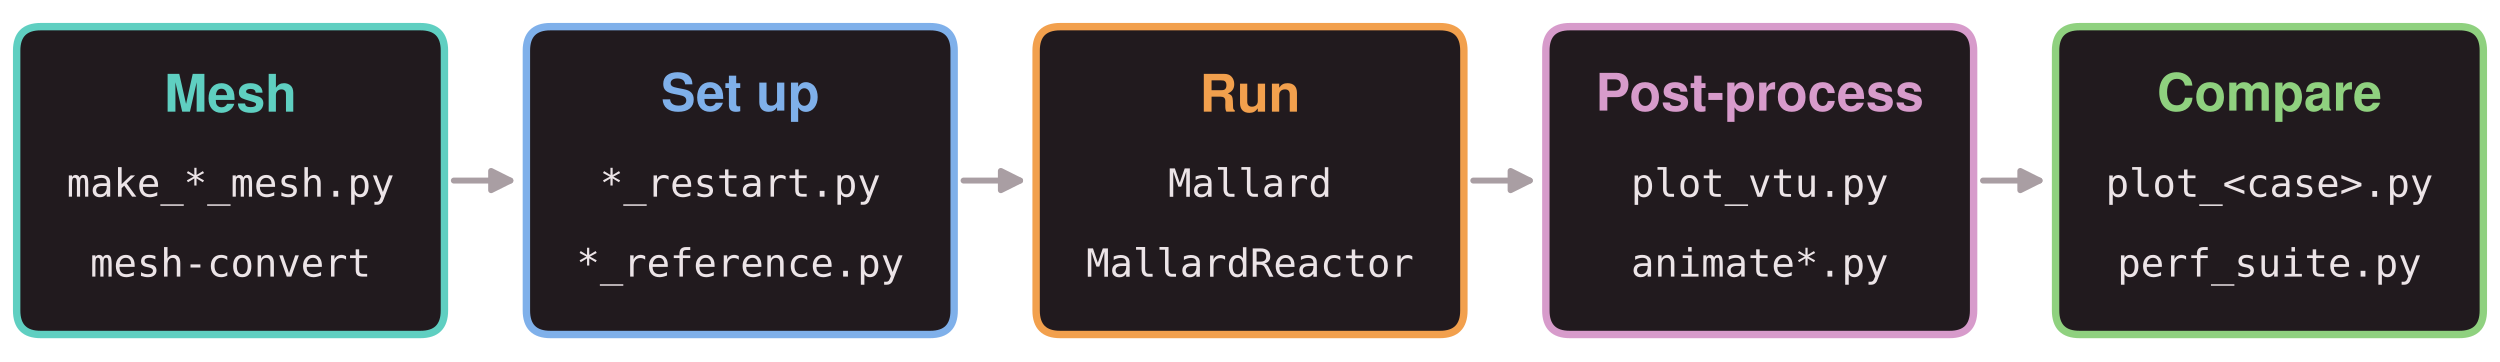
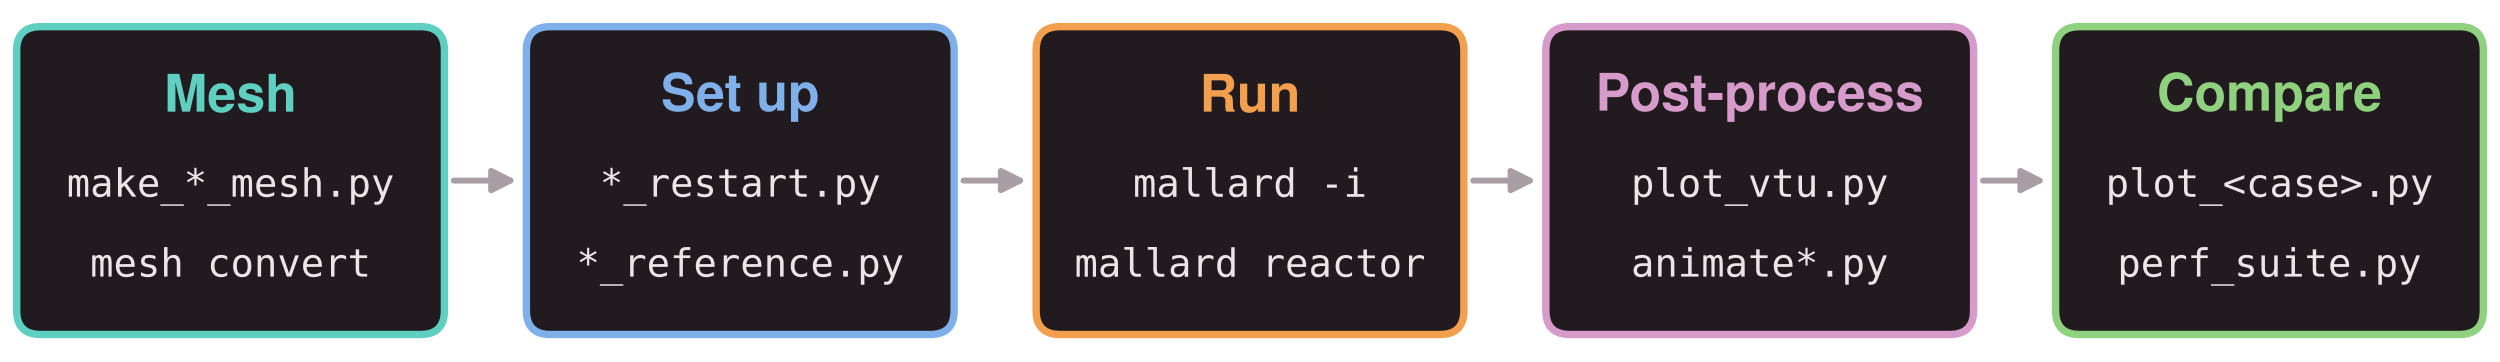
<svg xmlns="http://www.w3.org/2000/svg" width="675.36pt" height="97.56pt" viewBox="0 0 675.36 97.56" version="1.1">
  <defs>
    <style type="text/css">*{stroke-linejoin: round; stroke-linecap: butt}</style>
  </defs>
  <g id="figure_1">
    <g id="patch_1">
      <path d="M 0 97.56  L 675.36 97.56  L 675.36 0  L 0 0  L 0 97.56  z " style="fill: none" />
    </g>
    <g id="axes_1">
      <g id="patch_2">
        <path d="M 10.98 90.36  L 113.58 90.36  Q 120.06 90.36 120.06 83.88  L 120.06 13.68  Q 120.06 7.2 113.58 7.2  L 10.98 7.2  Q 4.5 7.2 4.5 13.68  L 4.5 83.88  Q 4.5 90.36 10.98 90.36  z " clip-path="url(#pc1d01a868a)" style="fill: #211a1e; stroke: #5fcfc1; stroke-width: 2; stroke-linejoin: miter" />
      </g>
      <g id="patch_3">
        <path d="M 148.68 90.36  L 251.28 90.36  Q 257.76 90.36 257.76 83.88  L 257.76 13.68  Q 257.76 7.2 251.28 7.2  L 148.68 7.2  Q 142.2 7.2 142.2 13.68  L 142.2 83.88  Q 142.2 90.36 148.68 90.36  z " clip-path="url(#pc1d01a868a)" style="fill: #211a1e; stroke: #7fb0ea; stroke-width: 2; stroke-linejoin: miter" />
      </g>
      <g id="patch_4">
        <path d="M 286.38 90.36  L 388.98 90.36  Q 395.46 90.36 395.46 83.88  L 395.46 13.68  Q 395.46 7.2 388.98 7.2  L 286.38 7.2  Q 279.9 7.2 279.9 13.68  L 279.9 83.88  Q 279.9 90.36 286.38 90.36  z " clip-path="url(#pc1d01a868a)" style="fill: #211a1e; stroke: #f2a04d; stroke-width: 2; stroke-linejoin: miter" />
      </g>
      <g id="patch_5">
        <path d="M 424.08 90.36  L 526.68 90.36  Q 533.16 90.36 533.16 83.88  L 533.16 13.68  Q 533.16 7.2 526.68 7.2  L 424.08 7.2  Q 417.6 7.2 417.6 13.68  L 417.6 83.88  Q 417.6 90.36 424.08 90.36  z " clip-path="url(#pc1d01a868a)" style="fill: #211a1e; stroke: #d79bcb; stroke-width: 2; stroke-linejoin: miter" />
      </g>
      <g id="patch_6">
        <path d="M 561.78 90.36  L 664.38 90.36  Q 670.86 90.36 670.86 83.88  L 670.86 13.68  Q 670.86 7.2 664.38 7.2  L 561.78 7.2  Q 555.3 7.2 555.3 13.68  L 555.3 83.88  Q 555.3 90.36 561.78 90.36  z " clip-path="url(#pc1d01a868a)" style="fill: #211a1e; stroke: #8fd17f; stroke-width: 2; stroke-linejoin: miter" />
      </g>
      <g id="text_1">
        <text style="font-weight: 700; font-size: 14px; font-family: 'Helvetica', 'Arial', 'DejaVu Sans'; text-anchor: middle; fill: #5fcfc1" x="62.28" y="30.161" transform="rotate(-0 62.28 30.16055)">Mesh</text>
      </g>
      <g id="text_2">
        <text style="font-size: 10.5px; font-family: 'DejaVu Sans Mono', 'Bitstream Vera Sans Mono', 'Computer Modern Typewriter', 'Andale Mono', 'Nimbus Mono L', 'Courier New', 'Courier', 'Fixed', 'Terminal', monospace; text-anchor: middle; fill: #ece4e7" x="62.28" y="53.128" transform="rotate(-0 62.28 53.12795)">make_*_mesh.py</text>
      </g>
      <g id="text_3">
-         <text style="font-size: 10.5px; font-family: 'DejaVu Sans Mono', 'Bitstream Vera Sans Mono', 'Computer Modern Typewriter', 'Andale Mono', 'Nimbus Mono L', 'Courier New', 'Courier', 'Fixed', 'Terminal', monospace; text-anchor: middle; fill: #ece4e7" x="62.28" y="74.728" transform="rotate(-0 62.28 74.72795)">mesh-convert</text>
+         <text style="font-size: 10.5px; font-family: 'DejaVu Sans Mono', 'Bitstream Vera Sans Mono', 'Computer Modern Typewriter', 'Andale Mono', 'Nimbus Mono L', 'Courier New', 'Courier', 'Fixed', 'Terminal', monospace; text-anchor: middle; fill: #ece4e7" x="62.28" y="74.728" transform="rotate(-0 62.28 74.72795)">mesh convert</text>
      </g>
      <g id="text_4">
        <text style="font-weight: 700; font-size: 14px; font-family: 'Helvetica', 'Arial', 'DejaVu Sans'; text-anchor: middle; fill: #7fb0ea" x="199.98" y="29.883" transform="rotate(-0 199.98 29.88328)">Set up</text>
      </g>
      <g id="text_5">
        <text style="font-size: 10.5px; font-family: 'DejaVu Sans Mono', 'Bitstream Vera Sans Mono', 'Computer Modern Typewriter', 'Andale Mono', 'Nimbus Mono L', 'Courier New', 'Courier', 'Fixed', 'Terminal', monospace; text-anchor: middle; fill: #ece4e7" x="199.98" y="53.128" transform="rotate(-0 199.98 53.12754)">*_restart.py</text>
      </g>
      <g id="text_6">
        <text style="font-size: 10.5px; font-family: 'DejaVu Sans Mono', 'Bitstream Vera Sans Mono', 'Computer Modern Typewriter', 'Andale Mono', 'Nimbus Mono L', 'Courier New', 'Courier', 'Fixed', 'Terminal', monospace; text-anchor: middle; fill: #ece4e7" x="199.98" y="74.728" transform="rotate(-0 199.98 74.72795)">*_reference.py</text>
      </g>
      <g id="patch_7">
        <path d="M 122.598 48.78  Q 131.13 48.78 137.875 48.78  " style="fill: none; stroke: #a99ea3; stroke-width: 1.6; stroke-linecap: round" />
        <path d="M 132.675 46.18  L 137.875 48.78  L 132.675 51.38  z " style="fill: #a99ea3; stroke: #a99ea3; stroke-width: 1.6; stroke-linecap: round" />
      </g>
      <g id="text_7">
        <text style="font-weight: 700; font-size: 14px; font-family: 'Helvetica', 'Arial', 'DejaVu Sans'; text-anchor: middle; fill: #f2a04d" x="337.68" y="30.161" transform="rotate(-0 337.68 30.16055)">Run</text>
      </g>
      <g id="text_8">
-         <text style="font-size: 10.5px; font-family: 'DejaVu Sans Mono', 'Bitstream Vera Sans Mono', 'Computer Modern Typewriter', 'Andale Mono', 'Nimbus Mono L', 'Courier New', 'Courier', 'Fixed', 'Terminal', monospace; text-anchor: middle; fill: #ece4e7" x="337.68" y="53.156" transform="rotate(-0 337.68 53.15584)">Mallard</text>
+         <text style="font-size: 10.5px; font-family: 'DejaVu Sans Mono', 'Bitstream Vera Sans Mono', 'Computer Modern Typewriter', 'Andale Mono', 'Nimbus Mono L', 'Courier New', 'Courier', 'Fixed', 'Terminal', monospace; text-anchor: middle; fill: #ece4e7" x="337.68" y="53.156" transform="rotate(-0 337.68 53.15584)">mallard -i</text>
      </g>
      <g id="text_9">
-         <text style="font-size: 10.5px; font-family: 'DejaVu Sans Mono', 'Bitstream Vera Sans Mono', 'Computer Modern Typewriter', 'Andale Mono', 'Nimbus Mono L', 'Courier New', 'Courier', 'Fixed', 'Terminal', monospace; text-anchor: middle; fill: #ece4e7" x="337.68" y="74.756" transform="rotate(-0 337.68 74.75584)">MallardReactor</text>
+         <text style="font-size: 10.5px; font-family: 'DejaVu Sans Mono', 'Bitstream Vera Sans Mono', 'Computer Modern Typewriter', 'Andale Mono', 'Nimbus Mono L', 'Courier New', 'Courier', 'Fixed', 'Terminal', monospace; text-anchor: middle; fill: #ece4e7" x="337.68" y="74.756" transform="rotate(-0 337.68 74.75584)">mallard reactor</text>
      </g>
      <g id="patch_8">
        <path d="M 260.298 48.78  Q 268.83 48.78 275.575 48.78  " style="fill: none; stroke: #a99ea3; stroke-width: 1.6; stroke-linecap: round" />
        <path d="M 270.375 46.18  L 275.575 48.78  L 270.375 51.38  z " style="fill: #a99ea3; stroke: #a99ea3; stroke-width: 1.6; stroke-linecap: round" />
      </g>
      <g id="text_10">
        <text style="font-weight: 700; font-size: 14px; font-family: 'Helvetica', 'Arial', 'DejaVu Sans'; text-anchor: middle; fill: #d79bcb" x="475.38" y="29.883" transform="rotate(-0 475.38 29.88328)">Post-process</text>
      </g>
      <g id="text_11">
        <text style="font-size: 10.5px; font-family: 'DejaVu Sans Mono', 'Bitstream Vera Sans Mono', 'Computer Modern Typewriter', 'Andale Mono', 'Nimbus Mono L', 'Courier New', 'Courier', 'Fixed', 'Terminal', monospace; text-anchor: middle; fill: #ece4e7" x="475.38" y="53.156" transform="rotate(-0 475.38 53.15584)">plot_vtu.py</text>
      </g>
      <g id="text_12">
        <text style="font-size: 10.5px; font-family: 'DejaVu Sans Mono', 'Bitstream Vera Sans Mono', 'Computer Modern Typewriter', 'Andale Mono', 'Nimbus Mono L', 'Courier New', 'Courier', 'Fixed', 'Terminal', monospace; text-anchor: middle; fill: #ece4e7" x="475.38" y="74.728" transform="rotate(-0 475.38 74.72795)">animate*.py</text>
      </g>
      <g id="patch_9">
        <path d="M 397.998 48.78  Q 406.53 48.78 413.275 48.78  " style="fill: none; stroke: #a99ea3; stroke-width: 1.6; stroke-linecap: round" />
        <path d="M 408.075 46.18  L 413.275 48.78  L 408.075 51.38  z " style="fill: #a99ea3; stroke: #a99ea3; stroke-width: 1.6; stroke-linecap: round" />
      </g>
      <g id="text_13">
        <text style="font-weight: 700; font-size: 14px; font-family: 'Helvetica', 'Arial', 'DejaVu Sans'; text-anchor: middle; fill: #8fd17f" x="613.08" y="29.883" transform="rotate(-0 613.08 29.88328)">Compare</text>
      </g>
      <g id="text_14">
        <text style="font-size: 10.5px; font-family: 'DejaVu Sans Mono', 'Bitstream Vera Sans Mono', 'Computer Modern Typewriter', 'Andale Mono', 'Nimbus Mono L', 'Courier New', 'Courier', 'Fixed', 'Terminal', monospace; text-anchor: middle; fill: #ece4e7" x="613.08" y="53.156" transform="rotate(-0 613.08 53.15584)">plot_&lt;case&gt;.py</text>
      </g>
      <g id="text_15">
        <text style="font-size: 10.5px; font-family: 'DejaVu Sans Mono', 'Bitstream Vera Sans Mono', 'Computer Modern Typewriter', 'Andale Mono', 'Nimbus Mono L', 'Courier New', 'Courier', 'Fixed', 'Terminal', monospace; text-anchor: middle; fill: #ece4e7" x="613.08" y="74.728" transform="rotate(-0 613.08 74.72795)">perf_suite.py</text>
      </g>
      <g id="patch_10">
        <path d="M 535.698 48.78  Q 544.23 48.78 550.975 48.78  " style="fill: none; stroke: #a99ea3; stroke-width: 1.6; stroke-linecap: round" />
        <path d="M 545.775 46.18  L 550.975 48.78  L 545.775 51.38  z " style="fill: #a99ea3; stroke: #a99ea3; stroke-width: 1.6; stroke-linecap: round" />
      </g>
    </g>
  </g>
  <defs>
    <clipPath id="pc1d01a868a">
      <rect x="2.88" y="2.88" width="669.6" height="91.8" />
    </clipPath>
  </defs>
</svg>
